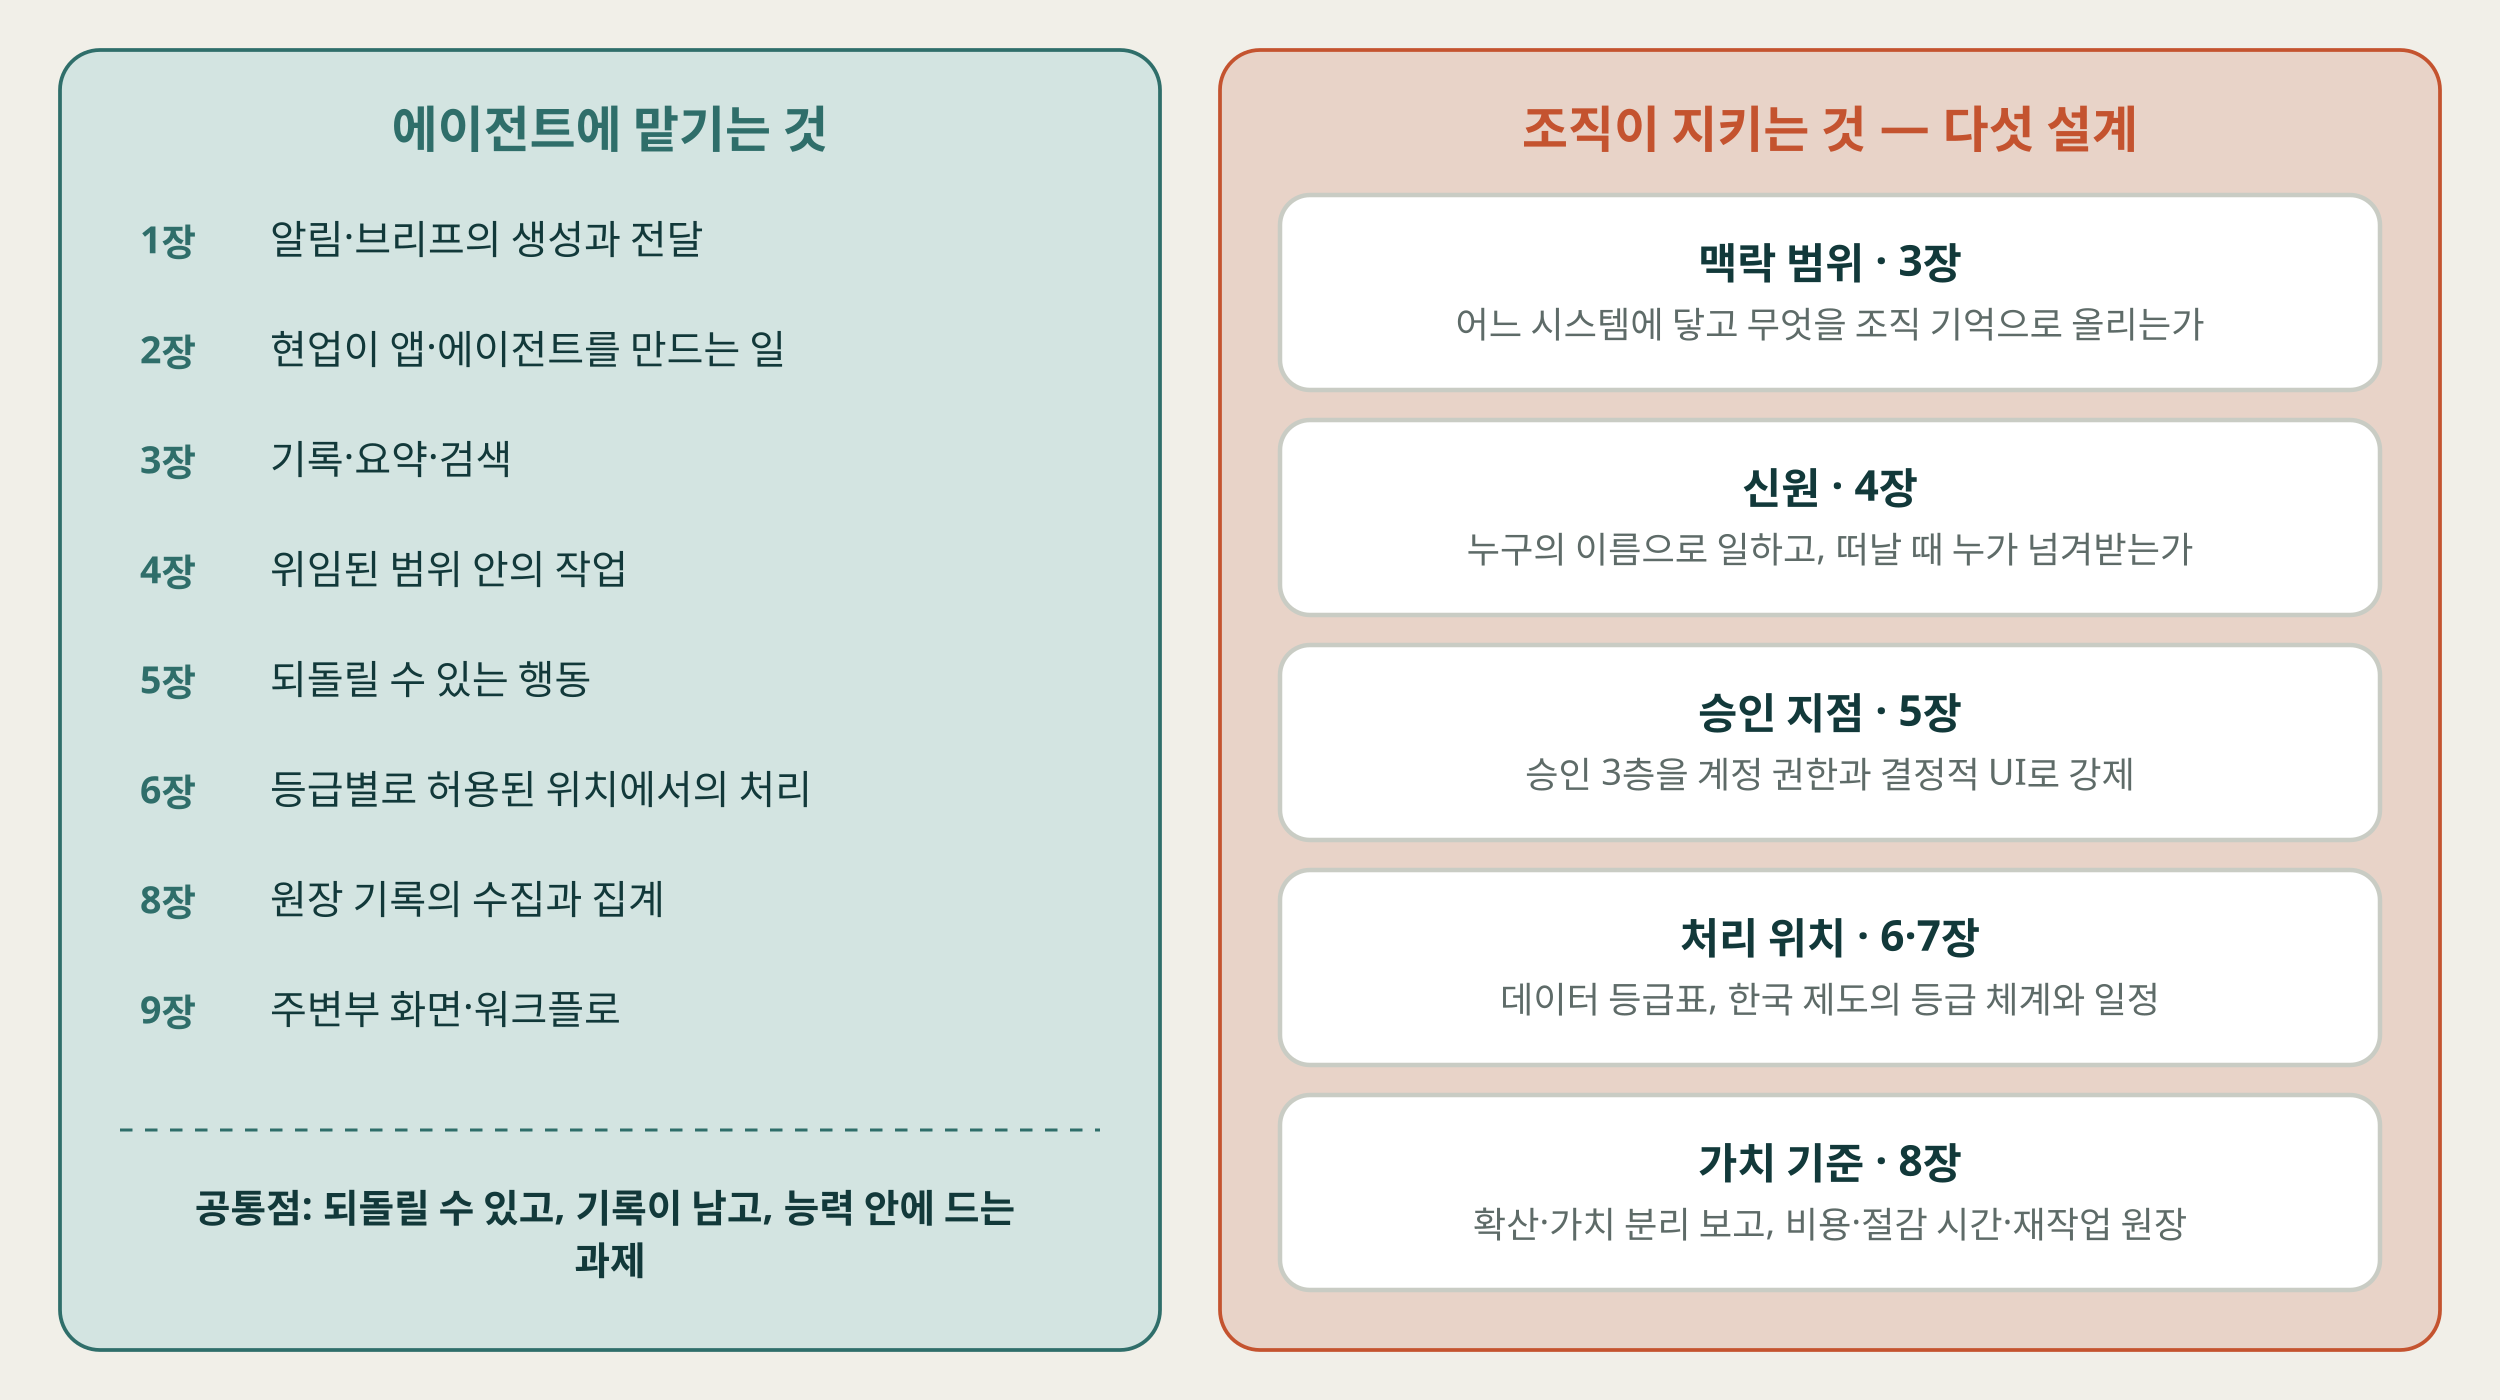
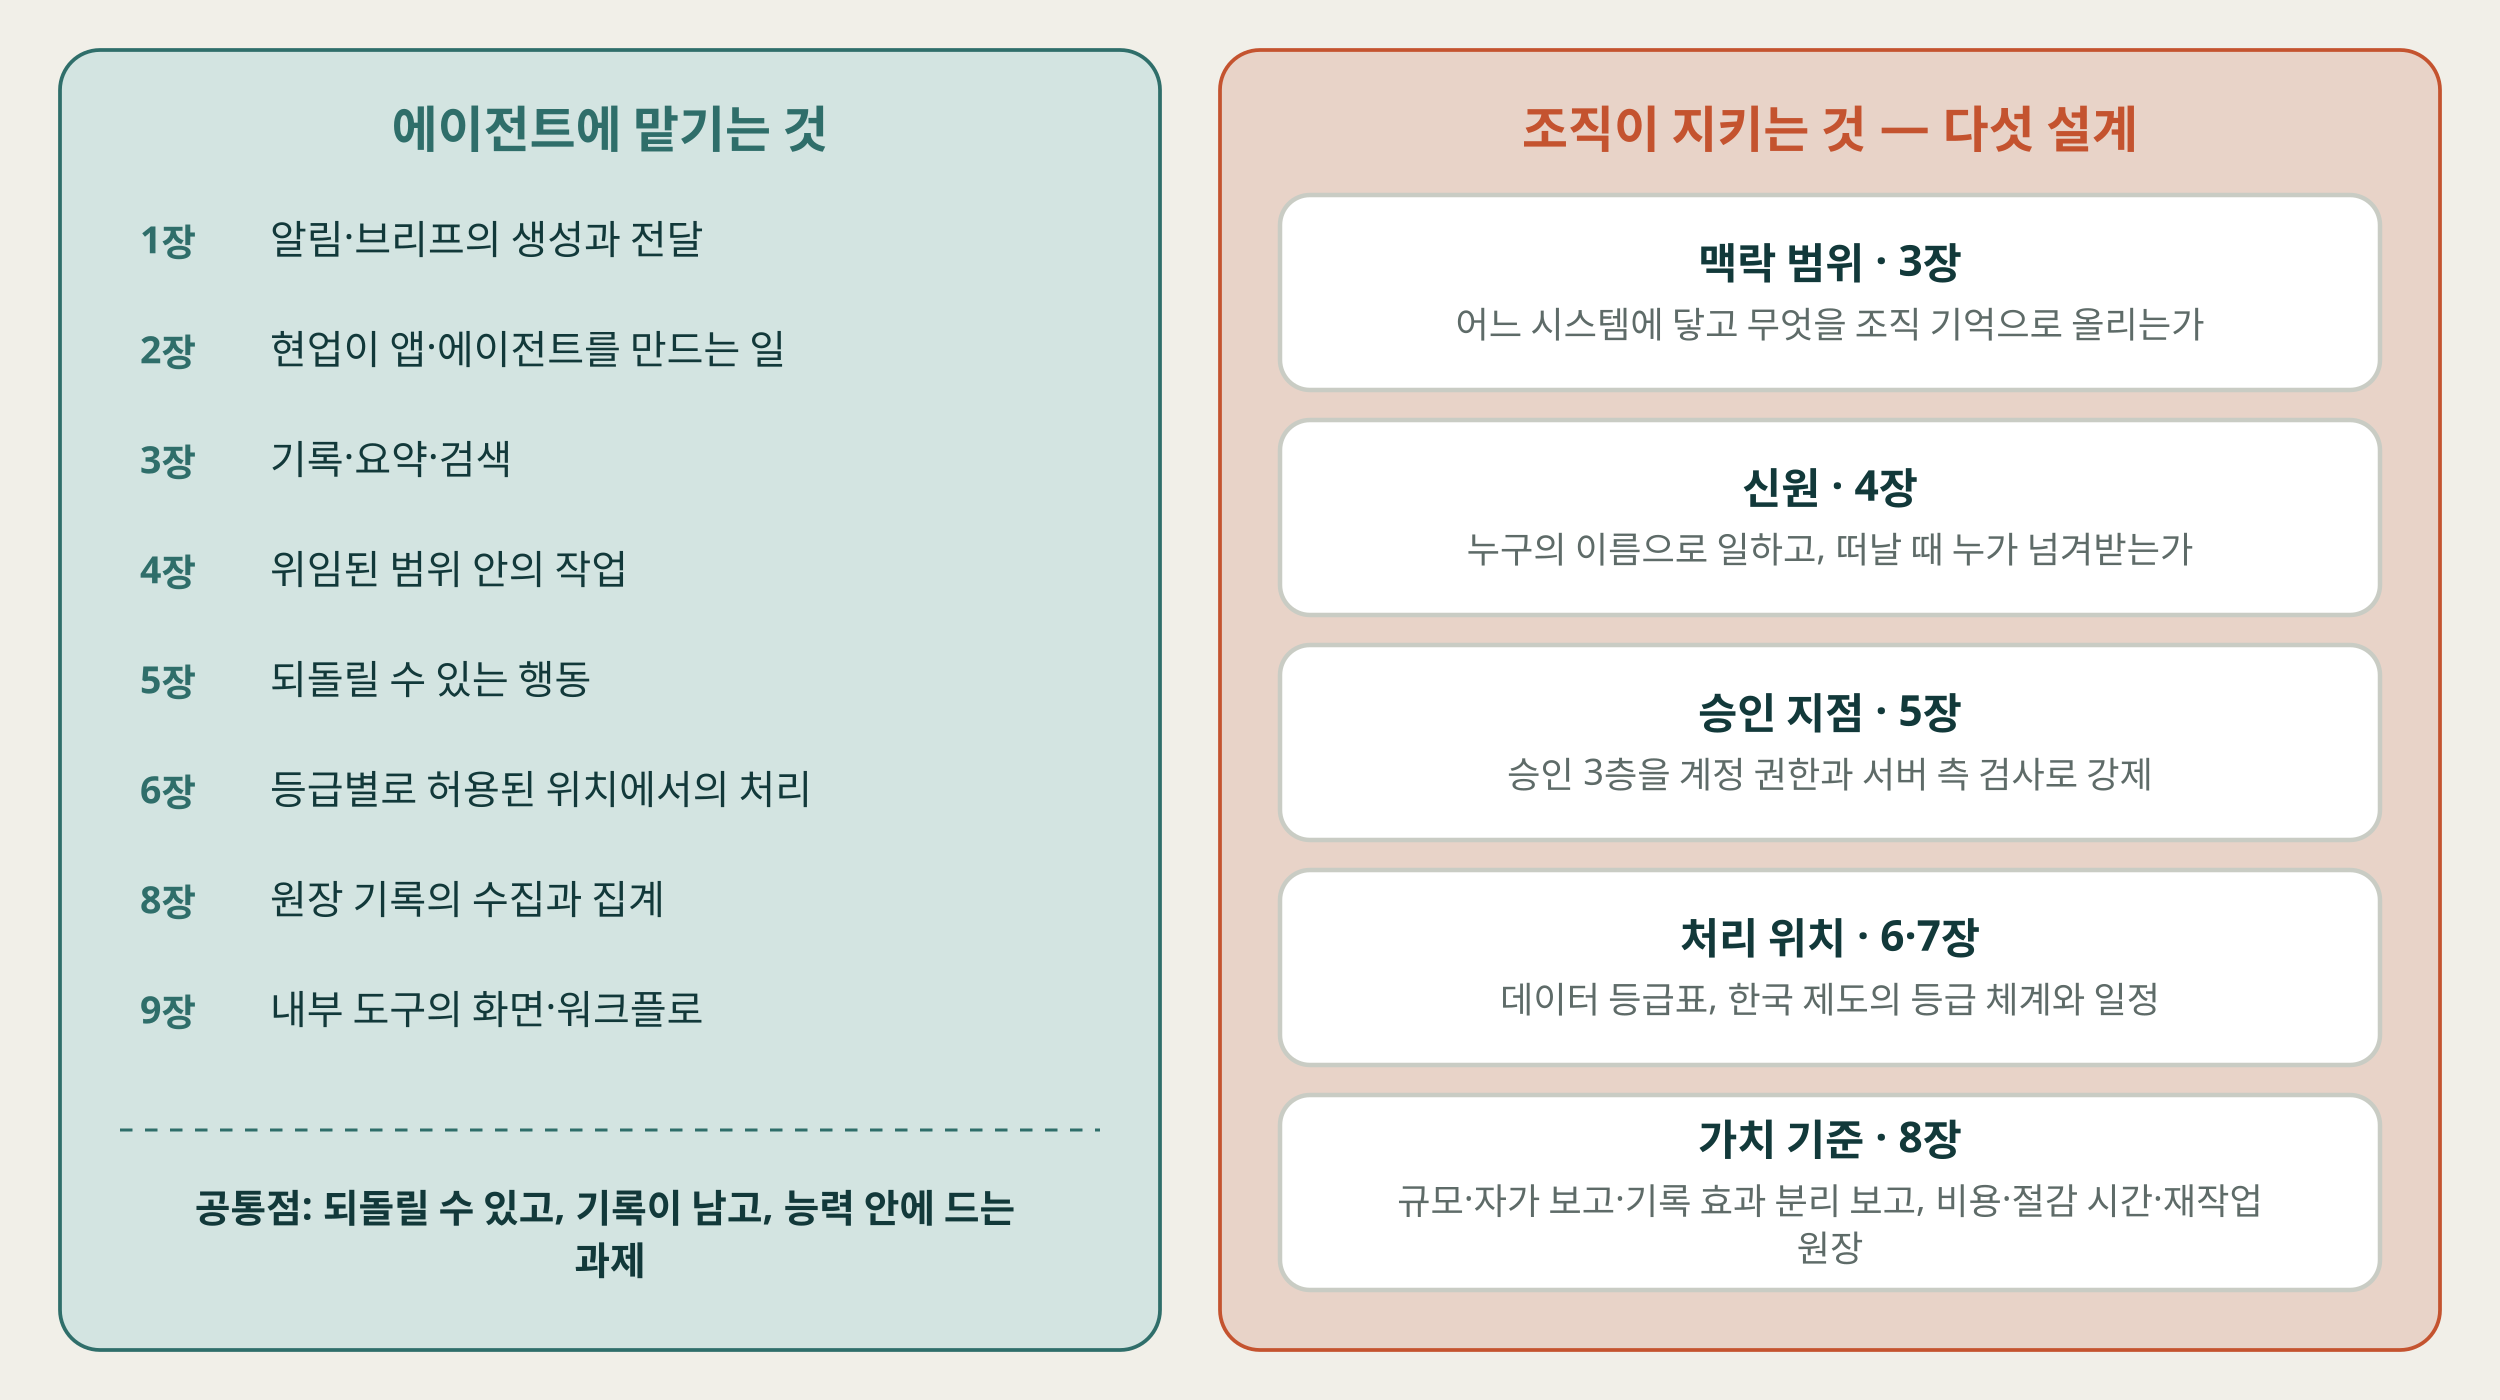
<svg xmlns="http://www.w3.org/2000/svg" viewBox="0 0 1000 560" role="img" aria-label="맡길 것과 지킬 것" font-family="Pretendard,'Apple SD Gothic Neo','Noto Sans KR',sans-serif">
  <defs>
    <marker id="mi" viewBox="0 0 10 10" refX="9" refY="5" markerWidth="7" markerHeight="7" orient="auto-start-reverse">
      <path d="M0,0L10,5L0,10z" fill="#12393A" />
    </marker>
    <marker id="mc" viewBox="0 0 10 10" refX="9" refY="5" markerWidth="8" markerHeight="8" orient="auto-start-reverse">
      <path d="M0,0L10,5L0,10z" fill="#C4532F" />
    </marker>
  </defs>
  <rect width="1000" height="560" fill="#F1EFE8" />
  <rect x="24" y="20" width="440" height="520" rx="16" fill="#D3E4E1" stroke="#2F6E6A" stroke-width="1.5" />
  <text fill="#2F6E6A" font-size="20" font-weight="700" text-anchor="middle" dominant-baseline="middle">
    <tspan x="244.0" y="52.0">에이전트에 맡기는 것</tspan>
  </text>
  <text fill="#2F6E6A" font-size="15" font-weight="700" text-anchor="start" dominant-baseline="middle">
    <tspan x="56.0" y="96.0">1장</tspan>
  </text>
  <text fill="#12393A" font-size="16" font-weight="400" text-anchor="start" dominant-baseline="middle">
    <tspan x="108.0" y="96.0">알림·브리프의 생성과 전달</tspan>
  </text>
  <text fill="#2F6E6A" font-size="15" font-weight="700" text-anchor="start" dominant-baseline="middle">
    <tspan x="56.0" y="140.0">2장</tspan>
  </text>
  <text fill="#12393A" font-size="16" font-weight="400" text-anchor="start" dominant-baseline="middle">
    <tspan x="108.0" y="140.0">현업이 앱·에이전트를 만드는 일</tspan>
  </text>
  <text fill="#2F6E6A" font-size="15" font-weight="700" text-anchor="start" dominant-baseline="middle">
    <tspan x="56.0" y="184.0">3장</tspan>
  </text>
  <text fill="#12393A" font-size="16" font-weight="400" text-anchor="start" dominant-baseline="middle">
    <tspan x="108.0" y="184.0">기록·요약·검색</tspan>
  </text>
  <text fill="#2F6E6A" font-size="15" font-weight="700" text-anchor="start" dominant-baseline="middle">
    <tspan x="56.0" y="228.0">4장</tspan>
  </text>
  <text fill="#12393A" font-size="16" font-weight="400" text-anchor="start" dominant-baseline="middle">
    <tspan x="108.0" y="228.0">위임된 범위 안의 작업</tspan>
  </text>
  <text fill="#2F6E6A" font-size="15" font-weight="700" text-anchor="start" dominant-baseline="middle">
    <tspan x="56.0" y="272.0">5장</tspan>
  </text>
  <text fill="#12393A" font-size="16" font-weight="400" text-anchor="start" dominant-baseline="middle">
    <tspan x="108.0" y="272.0">되돌릴 수 있는 행동</tspan>
  </text>
  <text fill="#2F6E6A" font-size="15" font-weight="700" text-anchor="start" dominant-baseline="middle">
    <tspan x="56.0" y="316.0">6장</tspan>
  </text>
  <text fill="#12393A" font-size="16" font-weight="400" text-anchor="start" dominant-baseline="middle">
    <tspan x="108.0" y="316.0">등급별로 허용된 위치에서의 처리</tspan>
  </text>
  <text fill="#2F6E6A" font-size="15" font-weight="700" text-anchor="start" dominant-baseline="middle">
    <tspan x="56.0" y="360.0">8장</tspan>
  </text>
  <text fill="#12393A" font-size="16" font-weight="400" text-anchor="start" dominant-baseline="middle">
    <tspan x="108.0" y="360.0">원장 기록의 수집과 집계</tspan>
  </text>
  <text fill="#2F6E6A" font-size="15" font-weight="700" text-anchor="start" dominant-baseline="middle">
    <tspan x="56.0" y="404.0">9장</tspan>
  </text>
  <text fill="#12393A" font-size="16" font-weight="400" text-anchor="start" dominant-baseline="middle">
-     <tspan x="108.0" y="404.0">주변부 화면·워크플로</tspan>
+     <tspan x="108.0" y="404.0">내부 도구의 화면·워크플로</tspan>
  </text>
  <line x1="48" y1="452" x2="440" y2="452" stroke="#2F6E6A" stroke-width="1.2" stroke-dasharray="5 5" />
  <text fill="#12393A" font-size="15.5" font-weight="700" text-anchor="middle" dominant-baseline="middle">
    <tspan x="244.0" y="483.5">공통점: 되돌릴 수 있고, 기록이 남고, 능력 안에 드는</tspan>
    <tspan x="244.0" y="504.5">과제</tspan>
  </text>
  <rect x="488" y="20" width="488" height="520" rx="16" fill="#E8D3C8" stroke="#C4532F" stroke-width="1.5" />
  <text fill="#C4532F" font-size="20" font-weight="700" text-anchor="middle" dominant-baseline="middle">
    <tspan x="732.0" y="52.0">조직이 지키는 것 — 다섯 설계</tspan>
  </text>
  <rect x="512" y="78" width="440" height="78" rx="12" fill="#FFFFFF" stroke="#C9CCC4" stroke-width="1.8" />
  <text x="732.0" y="111.5" fill="#12393A" font-size="17" font-weight="700" text-anchor="middle">맥락 범위 · 3장</text>
  <text x="732.0" y="135.1" fill="#5E6B68" font-size="14.5" font-weight="400" text-anchor="middle">어느 시스템에 닿고 무엇을 조직 기억으로 올리는가</text>
  <rect x="512" y="168" width="440" height="78" rx="12" fill="#FFFFFF" stroke="#C9CCC4" stroke-width="1.8" />
  <text x="732.0" y="201.5" fill="#12393A" font-size="17" font-weight="700" text-anchor="middle">신원 · 4장</text>
  <text x="732.0" y="225.1" fill="#5E6B68" font-size="14.5" font-weight="400" text-anchor="middle">누구의 이름으로 일하고, 떠날 때 누가 넘겨받는가</text>
  <rect x="512" y="258" width="440" height="78" rx="12" fill="#FFFFFF" stroke="#C9CCC4" stroke-width="1.8" />
  <text x="732.0" y="291.5" fill="#12393A" font-size="17" font-weight="700" text-anchor="middle">승인 지점 · 5장</text>
-   <text x="732.0" y="315.1" fill="#5E6B68" font-size="14.5" font-weight="400" text-anchor="middle">승인 3층을 계정 권한과 결정적 UI로 강제</text>
+   <text x="732.0" y="315.1" fill="#5E6B68" font-size="14.5" font-weight="400" text-anchor="middle">승인 3층을 계정 권한과 서버 측 검사로 강제</text>
  <rect x="512" y="348" width="440" height="78" rx="12" fill="#FFFFFF" stroke="#C9CCC4" stroke-width="1.8" />
  <text x="732.0" y="381.5" fill="#12393A" font-size="17" font-weight="700" text-anchor="middle">처리 위치 · 6·7장</text>
  <text x="732.0" y="405.1" fill="#5E6B68" font-size="14.5" font-weight="400" text-anchor="middle">데이터 등급표, 한국 제도의 등급 체계와 일정</text>
  <rect x="512" y="438" width="440" height="78" rx="12" fill="#FFFFFF" stroke="#C9CCC4" stroke-width="1.8" />
-   <text x="732.0" y="471.5" fill="#12393A" font-size="17" font-weight="700" text-anchor="middle">가치 기준 · 8장</text>
-   <text x="732.0" y="495.1" fill="#5E6B68" font-size="14.5" font-weight="400" text-anchor="middle">확산·가치 분리 보고, 비용·절감 시간·재작업 원장</text>
+   <text x="732.0" y="462.1" fill="#12393A" font-size="17" font-weight="700" text-anchor="middle">가치 기준 · 8장</text>
+   <text x="732.0" y="485.7" fill="#5E6B68" font-size="14.5" font-weight="400" text-anchor="middle">규모·자가 보고·기록 효과 분리 보고, 비용·절감 시간·재작업</text>
+   <text x="732.0" y="504.6" fill="#5E6B68" font-size="14.5" font-weight="400" text-anchor="middle">원장</text>
</svg>
